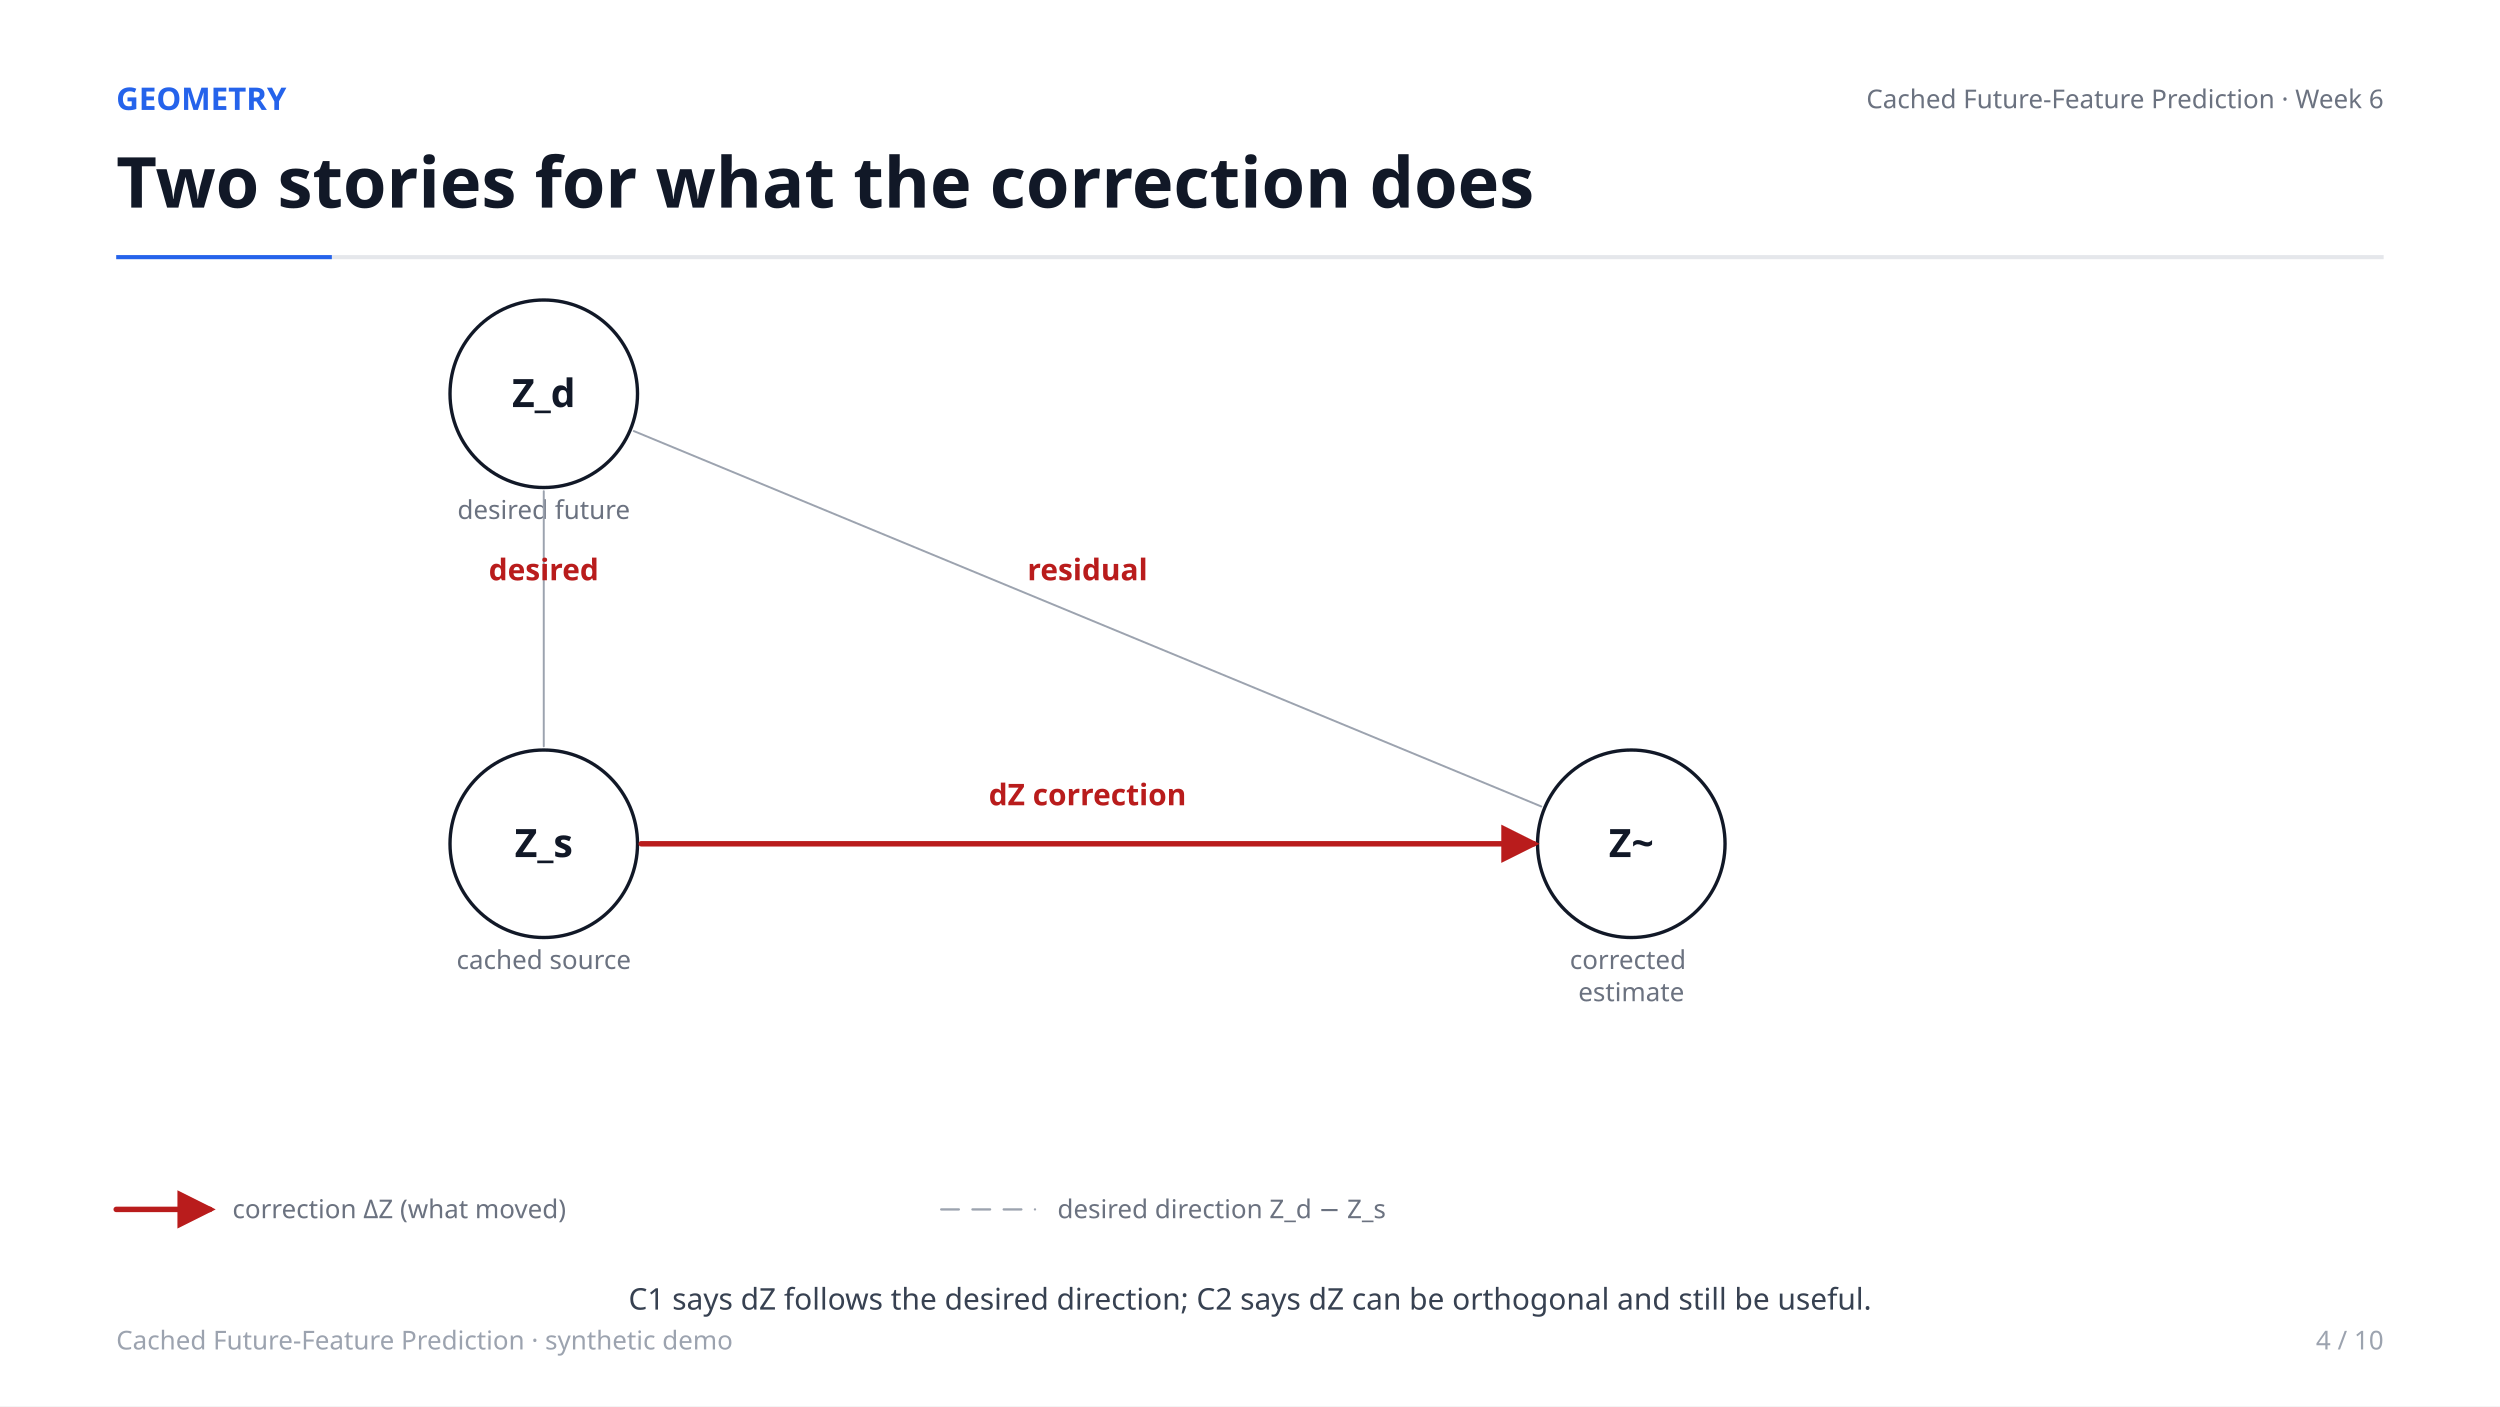
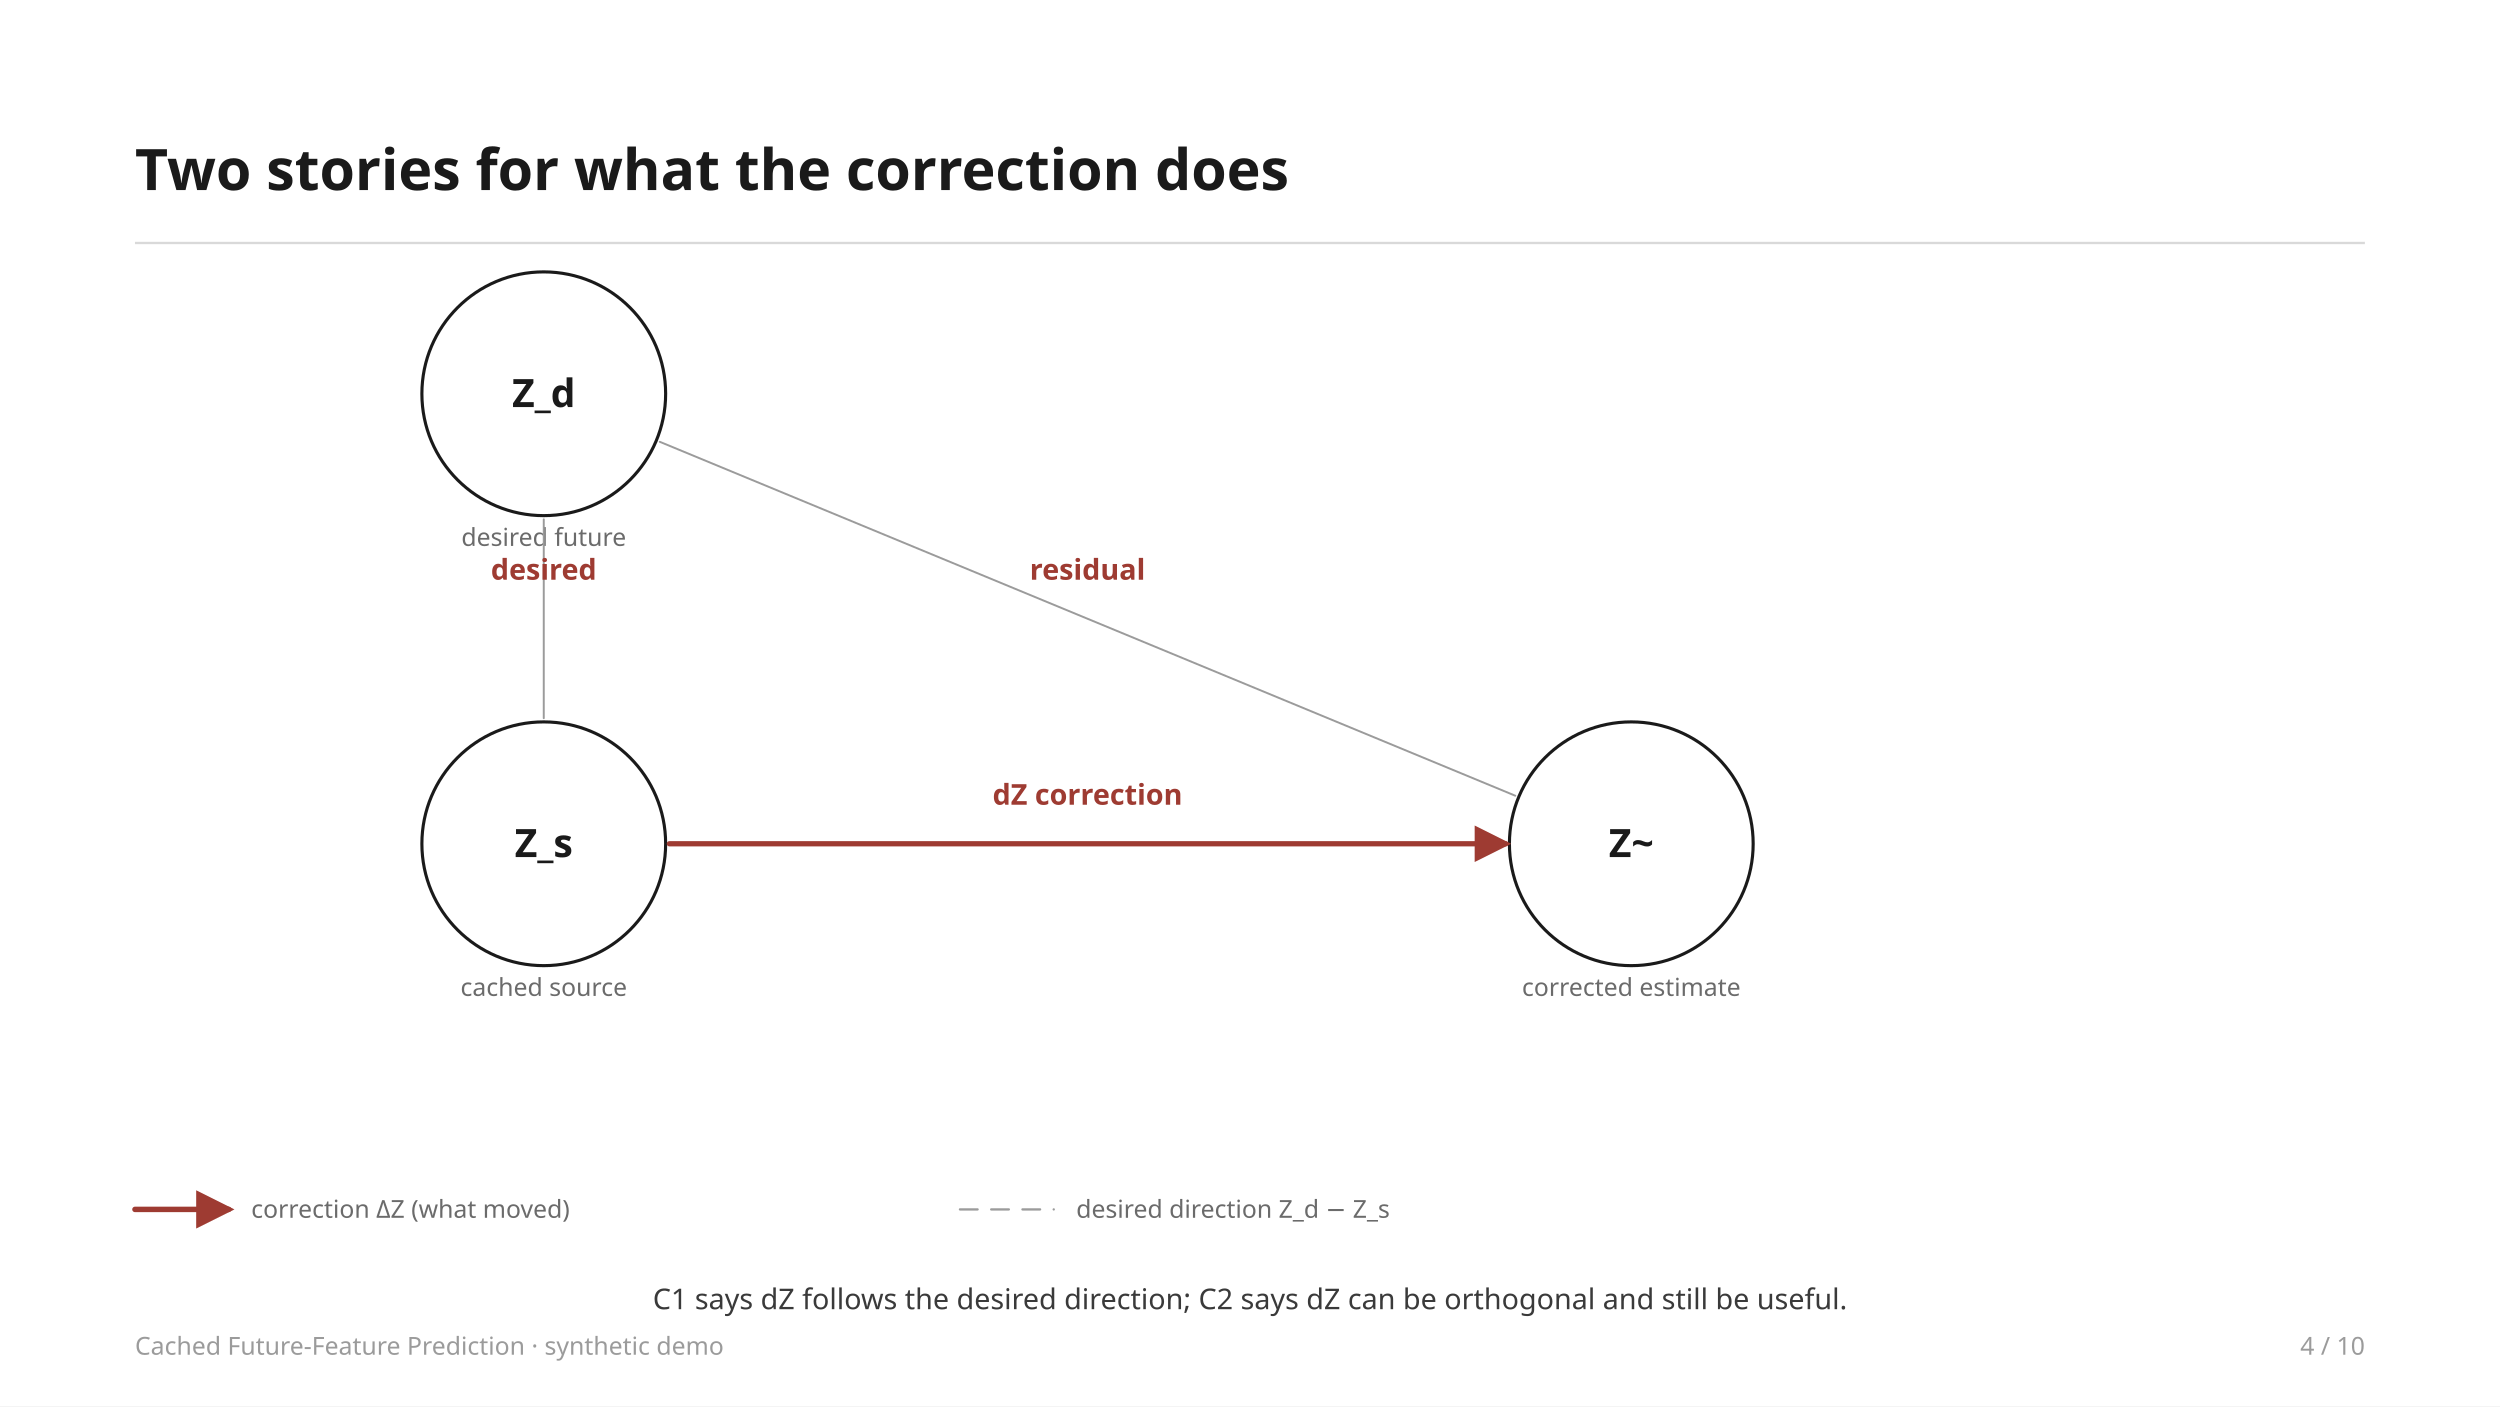
<svg xmlns="http://www.w3.org/2000/svg" width="1279.968" height="720" viewBox="0 0 1279.968 720">
  <defs>
-     <marker id="arw-B91C1C" viewBox="0 0 10 10" refX="8.5" refY="5" markerWidth="7" markerHeight="7" orient="auto-start-reverse">
-       <path d="M 0 0 L 10 5 L 0 10 z" fill="#B91C1C" />
+     <marker id="arw-9E3B32" viewBox="0 0 10 10" refX="8.5" refY="5" markerWidth="7" markerHeight="7" orient="auto-start-reverse">
+       <path d="M 0 0 L 10 5 L 0 10 z" fill="#9E3B32" />
    </marker>
  </defs>
-   <rect x="0.0" y="0.0" width="1280.0" height="720.0" rx="0.0" fill="#FFFFFF" stroke="none" stroke-width="1.47" />
-   <text font-family="Calibri" font-size="16.0" fill="#2563EB" text-anchor="start" font-weight="700">
-     <tspan x="59.5" y="56.3">GEOMETRY</tspan>
+   <rect x="0.0" y="0.0" width="1280.0" height="720.0" rx="0.0" fill="#FFFFFF" stroke="none" stroke-width="1.33" />
+   <text font-family="Calibri" font-size="29.3" fill="#1A1A1A" text-anchor="start" font-weight="700">
+     <tspan x="69.1" y="97.3">Two stories for what the correction does</tspan>
  </text>
-   <text font-family="Calibri" font-size="13.3" fill="#6B7280" text-anchor="end">
-     <tspan x="1220.4" y="55.4">Cached Future-Feature Prediction · Week 6</tspan>
+   <rect x="69.1" y="123.8" width="1141.7" height="1.2" rx="0.0" fill="#D9D9D9" stroke="none" stroke-width="1.33" />
+   <text font-family="Calibri" font-size="12.7" fill="#9B9B9B" text-anchor="start">
+     <tspan x="69.1" y="693.6">Cached Future-Feature Prediction · synthetic demo</tspan>
  </text>
-   <text font-family="Calibri" font-size="36.0" fill="#111827" text-anchor="start" font-weight="700">
-     <tspan x="59.5" y="106.3">Two stories for what the correction does</tspan>
+   <text font-family="Calibri" font-size="12.7" fill="#9B9B9B" text-anchor="end">
+     <tspan x="1210.8" y="693.6">4 / 10</tspan>
  </text>
-   <rect x="59.5" y="130.6" width="1160.9" height="2.1" rx="0.0" fill="#E5E7EB" stroke="none" stroke-width="1.47" />
-   <rect x="59.5" y="130.6" width="110.4" height="2.1" rx="0.0" fill="#2563EB" stroke="none" stroke-width="1.47" />
-   <text font-family="Calibri" font-size="13.3" fill="#9CA3AF" text-anchor="start">
-     <tspan x="59.5" y="690.9">Cached Future-Feature Prediction · synthetic demo</tspan>
-   </text>
-   <text font-family="Calibri" font-size="13.3" fill="#9CA3AF" text-anchor="end">
-     <tspan x="1220.4" y="690.9">4 / 10</tspan>
-   </text>
-   <ellipse cx="278.4" cy="432.0" rx="48.0" ry="48.0" fill="#FFFFFF" stroke="#111827" stroke-width="1.73" />
-   <text font-family="Calibri" font-size="20.0" fill="#111827" text-anchor="middle" font-weight="700">
+   <ellipse cx="278.4" cy="432.0" rx="62.4" ry="62.4" fill="#FFFFFF" stroke="#1A1A1A" stroke-width="1.60" />
+   <text font-family="Calibri" font-size="20.0" fill="#1A1A1A" text-anchor="middle" font-weight="700">
    <tspan x="278.4" y="438.8">Z_s</tspan>
  </text>
-   <text font-family="Calibri" font-size="13.3" fill="#6B7280" text-anchor="middle">
-     <tspan x="278.4" y="496.1">cached source</tspan>
+   <text font-family="Calibri" font-size="12.7" fill="#6B6B6B" text-anchor="middle">
+     <tspan x="278.4" y="509.9">cached source</tspan>
  </text>
-   <ellipse cx="835.2" cy="432.0" rx="48.0" ry="48.0" fill="#FFFFFF" stroke="#111827" stroke-width="1.73" />
-   <text font-family="Calibri" font-size="20.0" fill="#111827" text-anchor="middle" font-weight="700">
+   <ellipse cx="835.2" cy="432.0" rx="62.4" ry="62.4" fill="#FFFFFF" stroke="#1A1A1A" stroke-width="1.60" />
+   <text font-family="Calibri" font-size="20.0" fill="#1A1A1A" text-anchor="middle" font-weight="700">
    <tspan x="835.2" y="438.8">Z~</tspan>
  </text>
-   <text font-family="Calibri" font-size="13.3" fill="#6B7280" text-anchor="middle">
-     <tspan x="835.2" y="496.1">corrected</tspan>
-     <tspan x="835.2" y="512.6">estimate</tspan>
+   <text font-family="Calibri" font-size="12.7" fill="#6B6B6B" text-anchor="middle">
+     <tspan x="835.2" y="509.9">corrected estimate</tspan>
  </text>
-   <ellipse cx="278.4" cy="201.6" rx="48.0" ry="48.0" fill="#FFFFFF" stroke="#111827" stroke-width="1.73" />
-   <text font-family="Calibri" font-size="20.0" fill="#111827" text-anchor="middle" font-weight="700">
+   <ellipse cx="278.4" cy="201.6" rx="62.4" ry="62.4" fill="#FFFFFF" stroke="#1A1A1A" stroke-width="1.60" />
+   <text font-family="Calibri" font-size="20.0" fill="#1A1A1A" text-anchor="middle" font-weight="700">
    <tspan x="278.4" y="208.4">Z_d</tspan>
  </text>
-   <text font-family="Calibri" font-size="13.3" fill="#6B7280" text-anchor="middle">
-     <tspan x="278.4" y="265.7">desired future</tspan>
+   <text font-family="Calibri" font-size="12.7" fill="#6B6B6B" text-anchor="middle">
+     <tspan x="278.4" y="279.5">desired future</tspan>
  </text>
-   <line x1="328.3" y1="432.0" x2="785.3" y2="432.0" stroke="#B91C1C" stroke-width="2.80" marker-end="url(#arw-B91C1C)" stroke-linecap="round" />
-   <text font-family="Calibri" font-size="15.3" fill="#B91C1C" text-anchor="middle" font-weight="700">
-     <tspan x="556.8" y="412.3">dZ correction</tspan>
+   <line x1="342.7" y1="432.0" x2="770.9" y2="432.0" stroke="#9E3B32" stroke-width="2.67" marker-end="url(#arw-9E3B32)" stroke-linecap="round" />
+   <text font-family="Calibri" font-size="14.7" fill="#9E3B32" text-anchor="middle" font-weight="700">
+     <tspan x="556.8" y="412.0">dZ correction</tspan>
  </text>
-   <line x1="278.4" y1="382.1" x2="278.4" y2="251.5" stroke="#9CA3AF" stroke-width="1.00" stroke-linecap="round" />
-   <text font-family="Calibri" font-size="15.3" fill="#B91C1C" text-anchor="middle" font-weight="700">
-     <tspan x="278.4" y="297.1">desired</tspan>
+   <line x1="278.4" y1="367.7" x2="278.4" y2="265.9" stroke="#9B9B9B" stroke-width="1.00" stroke-linecap="round" />
+   <text font-family="Calibri" font-size="14.7" fill="#9E3B32" text-anchor="middle" font-weight="700">
+     <tspan x="278.4" y="296.8">desired</tspan>
  </text>
-   <line x1="789.1" y1="412.9" x2="324.5" y2="220.7" stroke="#9CA3AF" stroke-width="1.00" stroke-linecap="round" />
-   <text font-family="Calibri" font-size="15.3" fill="#B91C1C" text-anchor="middle" font-weight="700">
-     <tspan x="556.8" y="297.1">residual</tspan>
+   <line x1="775.8" y1="407.4" x2="337.8" y2="226.2" stroke="#9B9B9B" stroke-width="1.00" stroke-linecap="round" />
+   <text font-family="Calibri" font-size="14.7" fill="#9E3B32" text-anchor="middle" font-weight="700">
+     <tspan x="556.8" y="296.8">residual</tspan>
  </text>
-   <line x1="59.5" y1="619.2" x2="107.5" y2="619.2" stroke="#B91C1C" stroke-width="2.80" marker-end="url(#arw-B91C1C)" stroke-linecap="round" />
-   <text font-family="Calibri" font-size="13.3" fill="#6B7280" text-anchor="start">
-     <tspan x="119.0" y="623.7">correction ΔZ (what moved)</tspan>
+   <line x1="69.1" y1="619.2" x2="117.1" y2="619.2" stroke="#9E3B32" stroke-width="2.80" marker-end="url(#arw-9E3B32)" stroke-linecap="round" />
+   <text font-family="Calibri" font-size="12.7" fill="#6B6B6B" text-anchor="start">
+     <tspan x="128.6" y="623.5">correction ΔZ (what moved)</tspan>
  </text>
-   <line x1="481.9" y1="619.2" x2="529.9" y2="619.2" stroke="#9CA3AF" stroke-width="1.20" stroke-dasharray="9 7" stroke-linecap="round" />
-   <text font-family="Calibri" font-size="13.3" fill="#6B7280" text-anchor="start">
-     <tspan x="541.4" y="623.7">desired direction Z_d − Z_s</tspan>
+   <line x1="491.5" y1="619.2" x2="539.5" y2="619.2" stroke="#9B9B9B" stroke-width="1.20" stroke-dasharray="9 7" stroke-linecap="round" />
+   <text font-family="Calibri" font-size="12.7" fill="#6B6B6B" text-anchor="start">
+     <tspan x="551.0" y="623.5">desired direction Z_d − Z_s</tspan>
  </text>
-   <text font-family="Calibri" font-size="15.3" fill="#374151" text-anchor="middle">
-     <tspan x="640.0" y="670.5">C1 says dZ follows the desired direction; C2 says dZ can be orthogonal and still be useful.</tspan>
+   <text font-family="Calibri" font-size="14.7" fill="#3A3A3A" text-anchor="middle">
+     <tspan x="640.0" y="670.3">C1 says dZ follows the desired direction; C2 says dZ can be orthogonal and still be useful.</tspan>
  </text>
</svg>
